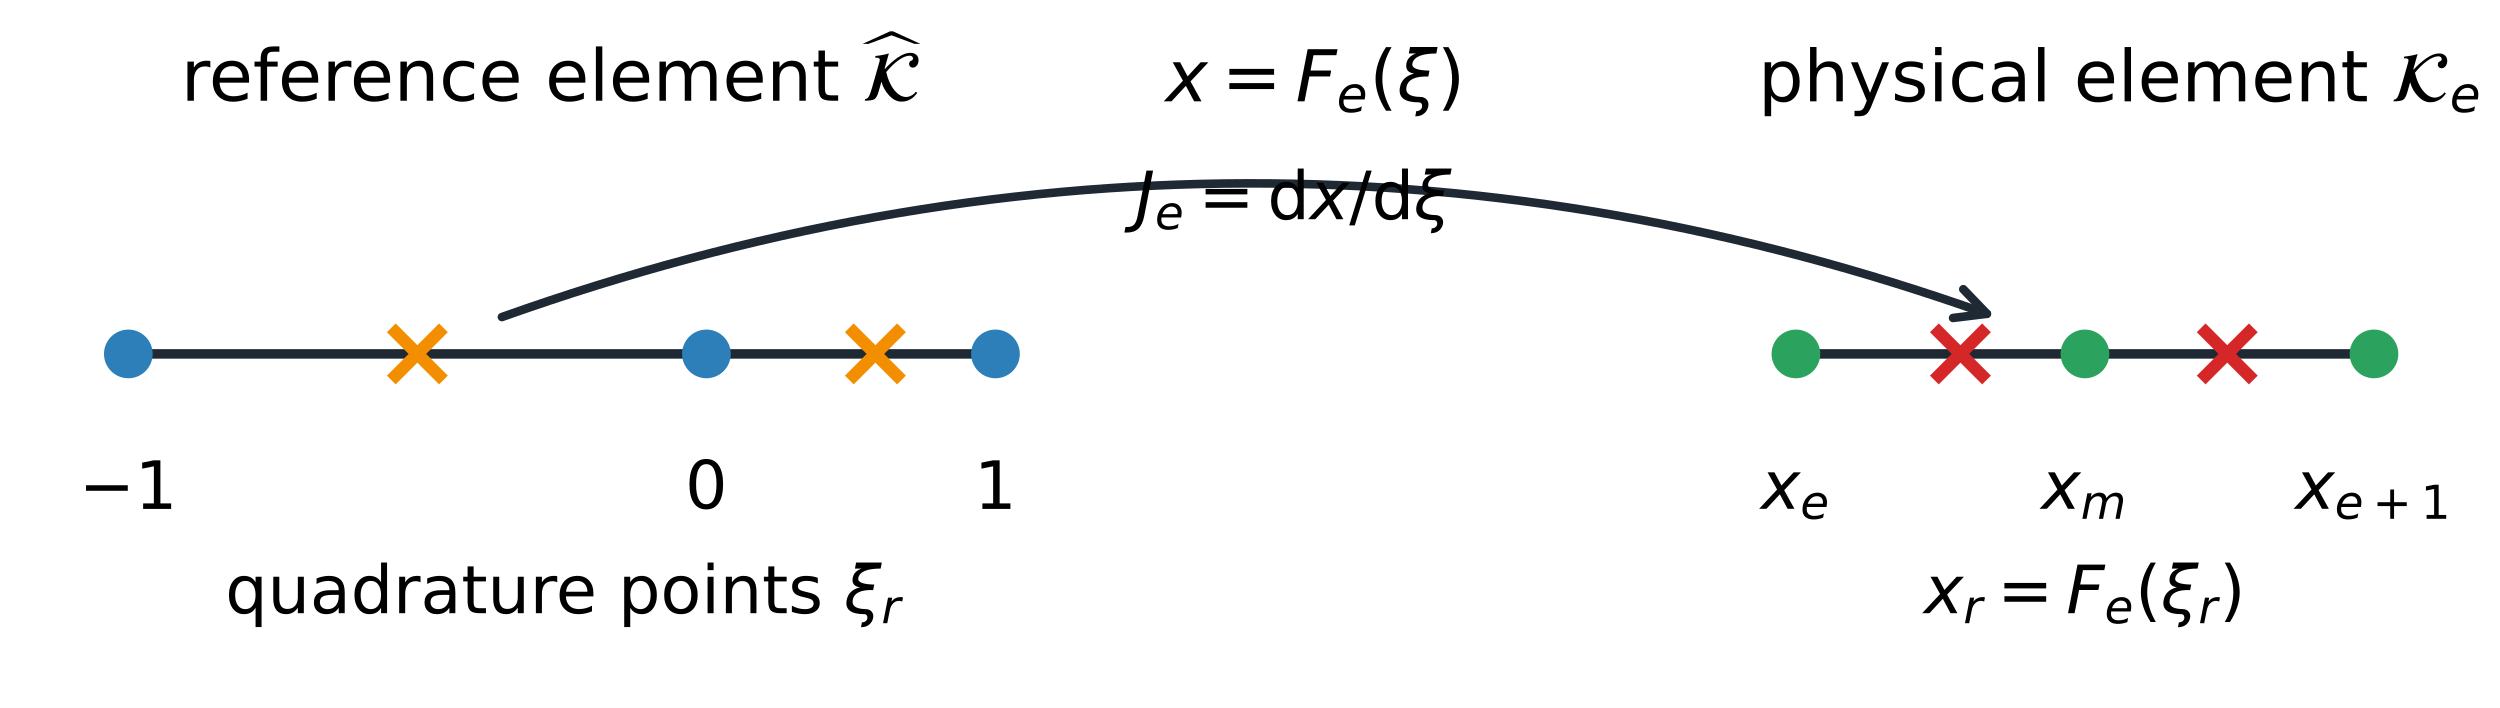
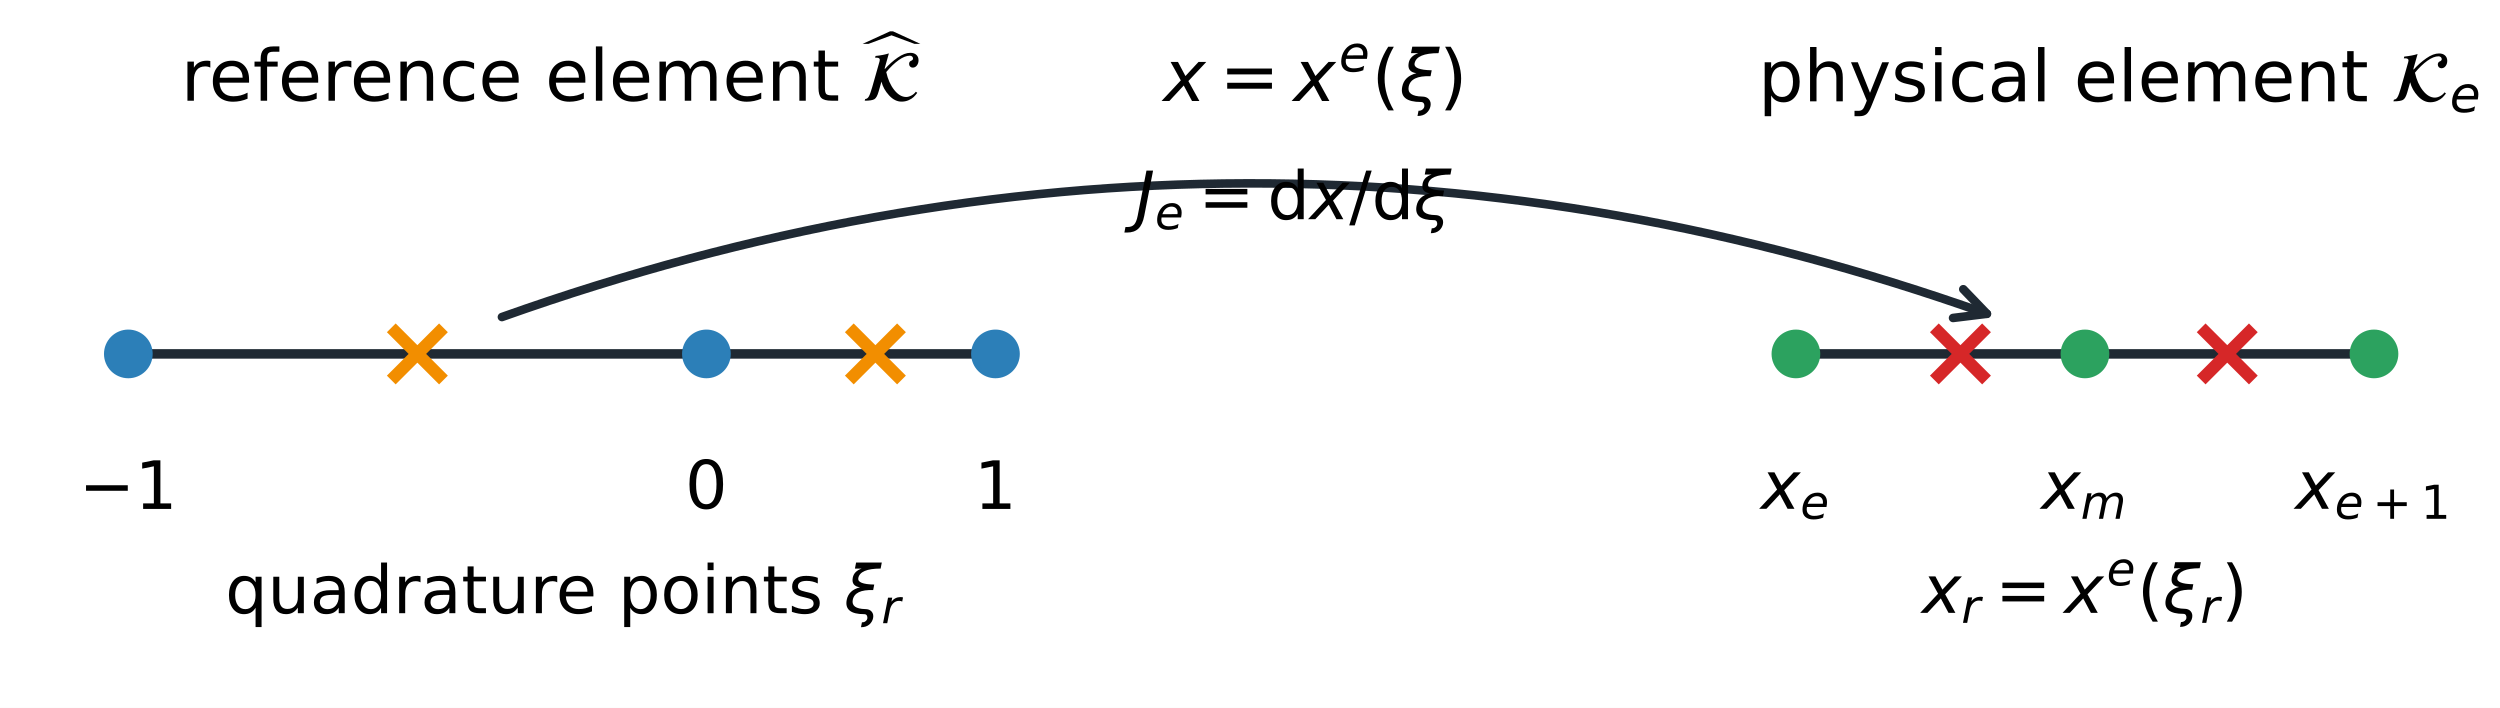
<svg xmlns="http://www.w3.org/2000/svg" xmlns:xlink="http://www.w3.org/1999/xlink" width="524.74pt" height="148.572pt" viewBox="0 0 524.74 148.572" version="1.1">
  <defs>
    <style type="text/css">*{stroke-linejoin: round; stroke-linecap: butt}</style>
  </defs>
  <g id="figure_1">
    <g id="patch_1">
      <path d="M 0 148.572 L 524.74 148.572 L 524.74 -0 L 0 -0 z " style="fill: #ffffff" />
    </g>
    <g id="axes_1">
      <g id="patch_2">
-         <path d="M 105.353 66.544 Q 262.145 10.768 417.041 65.869 " clip-path="url(#pc3cb03b34f)" style="fill: none; stroke: #1f2933; stroke-width: 1.8; stroke-linecap: round" />
-         <path d="M 412.084 60.709 L 417.041 65.869 L 409.939 66.738 " clip-path="url(#pc3cb03b34f)" style="fill: none; stroke: #1f2933; stroke-width: 1.8; stroke-linecap: round" />
+         <path d="M 105.353 66.544 Q 262.145 10.768 417.041 65.869 " clip-path="url(#p022a4a6846)" style="fill: none; stroke: #1f2933; stroke-width: 1.8; stroke-linecap: round" />
+         <path d="M 412.084 60.709 L 417.041 65.869 L 409.939 66.738 " clip-path="url(#p022a4a6846)" style="fill: none; stroke: #1f2933; stroke-width: 1.8; stroke-linecap: round" />
      </g>
      <g id="line2d_1">
-         <path d="M 26.935 74.286 L 208.944 74.286 " clip-path="url(#pc3cb03b34f)" style="fill: none; stroke: #1f2933; stroke-width: 2; stroke-linecap: square" />
+         <path d="M 26.935 74.286 L 208.944 74.286 " clip-path="url(#p022a4a6846)" style="fill: none; stroke: #1f2933; stroke-width: 2; stroke-linecap: square" />
      </g>
      <g id="line2d_2">
-         <path d="M 376.953 74.286 L 498.292 74.286 " clip-path="url(#pc3cb03b34f)" style="fill: none; stroke: #1f2933; stroke-width: 2; stroke-linecap: square" />
+         <path d="M 376.953 74.286 L 498.292 74.286 " clip-path="url(#p022a4a6846)" style="fill: none; stroke: #1f2933; stroke-width: 2; stroke-linecap: square" />
      </g>
      <g id="PathCollection_1">
        <defs>
-           <path id="m807d1a38dc" d="M 0 4.61 C 1.223 4.61 2.395 4.124 3.26 3.26 C 4.124 2.395 4.61 1.223 4.61 0 C 4.61 -1.223 4.124 -2.395 3.26 -3.26 C 2.395 -4.124 1.223 -4.61 0 -4.61 C -1.223 -4.61 -2.395 -4.124 -3.26 -3.26 C -4.124 -2.395 -4.61 -1.223 -4.61 0 C -4.61 1.223 -4.124 2.395 -3.26 3.26 C -2.395 4.124 -1.223 4.61 0 4.61 z " style="stroke: #2c7fb8" />
-         </defs>
-         <g clip-path="url(#pc3cb03b34f)">
-           <use xlink:href="#m807d1a38dc" x="26.935" y="74.286" style="fill: #2c7fb8; stroke: #2c7fb8" />
-           <use xlink:href="#m807d1a38dc" x="148.274" y="74.286" style="fill: #2c7fb8; stroke: #2c7fb8" />
-           <use xlink:href="#m807d1a38dc" x="208.944" y="74.286" style="fill: #2c7fb8; stroke: #2c7fb8" />
+           <path id="m9c59845170" d="M 0 4.61 C 1.223 4.61 2.395 4.124 3.26 3.26 C 4.124 2.395 4.61 1.223 4.61 0 C 4.61 -1.223 4.124 -2.395 3.26 -3.26 C 2.395 -4.124 1.223 -4.61 0 -4.61 C -1.223 -4.61 -2.395 -4.124 -3.26 -3.26 C -4.124 -2.395 -4.61 -1.223 -4.61 0 C -4.61 1.223 -4.124 2.395 -3.26 3.26 C -2.395 4.124 -1.223 4.61 0 4.61 z " style="stroke: #2c7fb8" />
+         </defs>
+         <g clip-path="url(#p022a4a6846)">
+           <use xlink:href="#m9c59845170" x="26.935" y="74.286" style="fill: #2c7fb8; stroke: #2c7fb8" />
+           <use xlink:href="#m9c59845170" x="148.274" y="74.286" style="fill: #2c7fb8; stroke: #2c7fb8" />
+           <use xlink:href="#m9c59845170" x="208.944" y="74.286" style="fill: #2c7fb8; stroke: #2c7fb8" />
        </g>
      </g>
      <g id="PathCollection_2">
        <defs>
-           <path id="mc624f4fd72" d="M 0 4.61 C 1.223 4.61 2.395 4.124 3.26 3.26 C 4.124 2.395 4.61 1.223 4.61 0 C 4.61 -1.223 4.124 -2.395 3.26 -3.26 C 2.395 -4.124 1.223 -4.61 0 -4.61 C -1.223 -4.61 -2.395 -4.124 -3.26 -3.26 C -4.124 -2.395 -4.61 -1.223 -4.61 0 C -4.61 1.223 -4.124 2.395 -3.26 3.26 C -2.395 4.124 -1.223 4.61 0 4.61 z " style="stroke: #2ca25f" />
-         </defs>
-         <g clip-path="url(#pc3cb03b34f)">
-           <use xlink:href="#mc624f4fd72" x="376.953" y="74.286" style="fill: #2ca25f; stroke: #2ca25f" />
-           <use xlink:href="#mc624f4fd72" x="437.623" y="74.286" style="fill: #2ca25f; stroke: #2ca25f" />
-           <use xlink:href="#mc624f4fd72" x="498.292" y="74.286" style="fill: #2ca25f; stroke: #2ca25f" />
+           <path id="m9f5144709e" d="M 0 4.61 C 1.223 4.61 2.395 4.124 3.26 3.26 C 4.124 2.395 4.61 1.223 4.61 0 C 4.61 -1.223 4.124 -2.395 3.26 -3.26 C 2.395 -4.124 1.223 -4.61 0 -4.61 C -1.223 -4.61 -2.395 -4.124 -3.26 -3.26 C -4.124 -2.395 -4.61 -1.223 -4.61 0 C -4.61 1.223 -4.124 2.395 -3.26 3.26 C -2.395 4.124 -1.223 4.61 0 4.61 z " style="stroke: #2ca25f" />
+         </defs>
+         <g clip-path="url(#p022a4a6846)">
+           <use xlink:href="#m9f5144709e" x="376.953" y="74.286" style="fill: #2ca25f; stroke: #2ca25f" />
+           <use xlink:href="#m9f5144709e" x="437.623" y="74.286" style="fill: #2ca25f; stroke: #2ca25f" />
+           <use xlink:href="#m9f5144709e" x="498.292" y="74.286" style="fill: #2ca25f; stroke: #2ca25f" />
        </g>
      </g>
      <g id="text_1">
        <g transform="translate(37.98082 21.2715) scale(0.15 -0.15)">
          <defs>
            <path id="DejaVuSans-55" d="M 2631 2963 Q 2534 3019 2420 3045 Q 2306 3072 2169 3072 Q 1681 3072 1420 2755 Q 1159 2438 1159 1844 L 1159 0 L 581 0 L 581 3500 L 1159 3500 L 1159 2956 Q 1341 3275 1631 3429 Q 1922 3584 2338 3584 Q 2397 3584 2469 3576 Q 2541 3569 2628 3553 L 2631 2963 z " transform="scale(0.015625)" />
            <path id="DejaVuSans-48" d="M 3597 1894 L 3597 1613 L 953 1613 Q 991 1019 1311 708 Q 1631 397 2203 397 Q 2534 397 2845 478 Q 3156 559 3463 722 L 3463 178 Q 3153 47 2828 -22 Q 2503 -91 2169 -91 Q 1331 -91 842 396 Q 353 884 353 1716 Q 353 2575 817 3079 Q 1281 3584 2069 3584 Q 2775 3584 3186 3129 Q 3597 2675 3597 1894 z M 3022 2063 Q 3016 2534 2758 2815 Q 2500 3097 2075 3097 Q 1594 3097 1305 2825 Q 1016 2553 972 2059 L 3022 2063 z " transform="scale(0.015625)" />
            <path id="DejaVuSans-49" d="M 2375 4863 L 2375 4384 L 1825 4384 Q 1516 4384 1395 4259 Q 1275 4134 1275 3809 L 1275 3500 L 2222 3500 L 2222 3053 L 1275 3053 L 1275 0 L 697 0 L 697 3053 L 147 3053 L 147 3500 L 697 3500 L 697 3744 Q 697 4328 969 4595 Q 1241 4863 1831 4863 L 2375 4863 z " transform="scale(0.015625)" />
            <path id="DejaVuSans-51" d="M 3513 2113 L 3513 0 L 2938 0 L 2938 2094 Q 2938 2591 2744 2837 Q 2550 3084 2163 3084 Q 1697 3084 1428 2787 Q 1159 2491 1159 1978 L 1159 0 L 581 0 L 581 3500 L 1159 3500 L 1159 2956 Q 1366 3272 1645 3428 Q 1925 3584 2291 3584 Q 2894 3584 3203 3211 Q 3513 2838 3513 2113 z " transform="scale(0.015625)" />
            <path id="DejaVuSans-46" d="M 3122 3366 L 3122 2828 Q 2878 2963 2633 3030 Q 2388 3097 2138 3097 Q 1578 3097 1268 2742 Q 959 2388 959 1747 Q 959 1106 1268 751 Q 1578 397 2138 397 Q 2388 397 2633 464 Q 2878 531 3122 666 L 3122 134 Q 2881 22 2623 -34 Q 2366 -91 2075 -91 Q 1284 -91 818 406 Q 353 903 353 1747 Q 353 2603 823 3093 Q 1294 3584 2113 3584 Q 2378 3584 2631 3529 Q 2884 3475 3122 3366 z " transform="scale(0.015625)" />
            <path id="DejaVuSans-3" transform="scale(0.015625)" />
            <path id="DejaVuSans-4f" d="M 603 4863 L 1178 4863 L 1178 0 L 603 0 L 603 4863 z " transform="scale(0.015625)" />
            <path id="DejaVuSans-50" d="M 3328 2828 Q 3544 3216 3844 3400 Q 4144 3584 4550 3584 Q 5097 3584 5394 3201 Q 5691 2819 5691 2113 L 5691 0 L 5113 0 L 5113 2094 Q 5113 2597 4934 2840 Q 4756 3084 4391 3084 Q 3944 3084 3684 2787 Q 3425 2491 3425 1978 L 3425 0 L 2847 0 L 2847 2094 Q 2847 2600 2669 2842 Q 2491 3084 2119 3084 Q 1678 3084 1418 2786 Q 1159 2488 1159 1978 L 1159 0 L 581 0 L 581 3500 L 1159 3500 L 1159 2956 Q 1356 3278 1631 3431 Q 1906 3584 2284 3584 Q 2666 3584 2933 3390 Q 3200 3197 3328 2828 z " transform="scale(0.015625)" />
            <path id="DejaVuSans-57" d="M 1172 4494 L 1172 3500 L 2356 3500 L 2356 3053 L 1172 3053 L 1172 1153 Q 1172 725 1289 603 Q 1406 481 1766 481 L 2356 481 L 2356 0 L 1766 0 Q 1100 0 847 248 Q 594 497 594 1153 L 594 3053 L 172 3053 L 172 3500 L 594 3500 L 594 4494 L 1172 4494 z " transform="scale(0.015625)" />
            <path id="STIXSizeTwoSym-Regular-12" d="M -1094 3610 L -1728 3610 L -4224 4538 L -6726 3610 L -7360 3610 L -4378 4973 L -4070 4973 L -1094 3610 z " transform="scale(0.015625)" />
            <path id="STIXNonUnicode-Italic-7d" d="M 1971 2874 L 2010 2854 Q 2528 3430 3142 3859 Q 3757 4288 4275 4288 Q 4621 4288 4816 4105 Q 5011 3923 5011 3622 Q 5011 3354 4864 3158 Q 4717 2963 4486 2963 Q 4346 2963 4256 3059 Q 4166 3155 4166 3290 Q 4166 3411 4220 3481 Q 4275 3552 4342 3574 Q 4410 3597 4464 3648 Q 4518 3699 4518 3782 Q 4518 3878 4441 3955 Q 4365 4032 4230 4032 Q 3789 4032 3232 3635 Q 2675 3238 2118 2566 Q 2336 1587 2835 960 Q 3334 333 3904 333 Q 4122 333 4371 464 Q 4621 595 4768 806 L 4896 704 Q 4723 474 4569 326 Q 4416 179 4128 48 Q 3840 -83 3488 -83 Q 2886 -83 2371 477 Q 1856 1037 1690 1709 L 1434 813 Q 1280 262 1049 131 Q 819 0 192 0 L 237 154 Q 429 154 557 374 Q 685 595 858 1197 L 1517 3514 Q 1542 3590 1542 3661 Q 1542 3853 1242 3853 Q 1171 3853 1126 3846 L 1158 4006 Q 1882 4083 2355 4237 L 1971 2874 z " transform="scale(0.015625)" />
          </defs>
          <use xlink:href="#DejaVuSans-55" transform="translate(0 0.890625)" />
          <use xlink:href="#DejaVuSans-48" transform="translate(39.11328 0.890625)" />
          <use xlink:href="#DejaVuSans-49" transform="translate(100.6367 0.890625)" />
          <use xlink:href="#DejaVuSans-48" transform="translate(135.8418 0.890625)" />
          <use xlink:href="#DejaVuSans-55" transform="translate(197.3652 0.890625)" />
          <use xlink:href="#DejaVuSans-48" transform="translate(236.4785 0.890625)" />
          <use xlink:href="#DejaVuSans-51" transform="translate(298.002 0.890625)" />
          <use xlink:href="#DejaVuSans-46" transform="translate(361.3809 0.890625)" />
          <use xlink:href="#DejaVuSans-48" transform="translate(416.3613 0.890625)" />
          <use xlink:href="#DejaVuSans-3" transform="translate(477.8848 0.890625)" />
          <use xlink:href="#DejaVuSans-48" transform="translate(509.6719 0.890625)" />
          <use xlink:href="#DejaVuSans-4f" transform="translate(571.1953 0.890625)" />
          <use xlink:href="#DejaVuSans-48" transform="translate(598.9785 0.890625)" />
          <use xlink:href="#DejaVuSans-50" transform="translate(660.502 0.890625)" />
          <use xlink:href="#DejaVuSans-48" transform="translate(757.9141 0.890625)" />
          <use xlink:href="#DejaVuSans-51" transform="translate(819.4375 0.890625)" />
          <use xlink:href="#DejaVuSans-57" transform="translate(882.8164 0.890625)" />
          <use xlink:href="#DejaVuSans-3" transform="translate(922.0254 0.890625)" />
          <use xlink:href="#STIXSizeTwoSym-Regular-12" transform="translate(1048.828 33.79688) scale(0.8263)" />
          <use xlink:href="#STIXNonUnicode-Italic-7d" transform="translate(953.8125 0.890625)" />
        </g>
      </g>
      <g id="text_2">
        <g transform="translate(369.0396 21.2715) scale(0.15 -0.15)">
          <defs>
            <path id="DejaVuSans-53" d="M 1159 525 L 1159 -1331 L 581 -1331 L 581 3500 L 1159 3500 L 1159 2969 Q 1341 3281 1617 3432 Q 1894 3584 2278 3584 Q 2916 3584 3314 3078 Q 3713 2572 3713 1747 Q 3713 922 3314 415 Q 2916 -91 2278 -91 Q 1894 -91 1617 61 Q 1341 213 1159 525 z M 3116 1747 Q 3116 2381 2855 2742 Q 2594 3103 2138 3103 Q 1681 3103 1420 2742 Q 1159 2381 1159 1747 Q 1159 1113 1420 752 Q 1681 391 2138 391 Q 2594 391 2855 752 Q 3116 1113 3116 1747 z " transform="scale(0.015625)" />
            <path id="DejaVuSans-4b" d="M 3513 2113 L 3513 0 L 2938 0 L 2938 2094 Q 2938 2591 2744 2837 Q 2550 3084 2163 3084 Q 1697 3084 1428 2787 Q 1159 2491 1159 1978 L 1159 0 L 581 0 L 581 4863 L 1159 4863 L 1159 2956 Q 1366 3272 1645 3428 Q 1925 3584 2291 3584 Q 2894 3584 3203 3211 Q 3513 2838 3513 2113 z " transform="scale(0.015625)" />
            <path id="DejaVuSans-5c" d="M 2059 -325 Q 1816 -950 1584 -1140 Q 1353 -1331 966 -1331 L 506 -1331 L 506 -850 L 844 -850 Q 1081 -850 1212 -737 Q 1344 -625 1503 -206 L 1606 56 L 191 3500 L 800 3500 L 1894 763 L 2988 3500 L 3597 3500 L 2059 -325 z " transform="scale(0.015625)" />
            <path id="DejaVuSans-56" d="M 2834 3397 L 2834 2853 Q 2591 2978 2328 3040 Q 2066 3103 1784 3103 Q 1356 3103 1142 2972 Q 928 2841 928 2578 Q 928 2378 1081 2264 Q 1234 2150 1697 2047 L 1894 2003 Q 2506 1872 2764 1633 Q 3022 1394 3022 966 Q 3022 478 2636 193 Q 2250 -91 1575 -91 Q 1294 -91 989 -36 Q 684 19 347 128 L 347 722 Q 666 556 975 473 Q 1284 391 1588 391 Q 1994 391 2212 530 Q 2431 669 2431 922 Q 2431 1156 2273 1281 Q 2116 1406 1581 1522 L 1381 1569 Q 847 1681 609 1914 Q 372 2147 372 2553 Q 372 3047 722 3315 Q 1072 3584 1716 3584 Q 2034 3584 2315 3537 Q 2597 3491 2834 3397 z " transform="scale(0.015625)" />
            <path id="DejaVuSans-4c" d="M 603 3500 L 1178 3500 L 1178 0 L 603 0 L 603 3500 z M 603 4863 L 1178 4863 L 1178 4134 L 603 4134 L 603 4863 z " transform="scale(0.015625)" />
            <path id="DejaVuSans-44" d="M 2194 1759 Q 1497 1759 1228 1600 Q 959 1441 959 1056 Q 959 750 1161 570 Q 1363 391 1709 391 Q 2188 391 2477 730 Q 2766 1069 2766 1631 L 2766 1759 L 2194 1759 z M 3341 1997 L 3341 0 L 2766 0 L 2766 531 Q 2569 213 2275 61 Q 1981 -91 1556 -91 Q 1019 -91 701 211 Q 384 513 384 1019 Q 384 1609 779 1909 Q 1175 2209 1959 2209 L 2766 2209 L 2766 2266 Q 2766 2663 2505 2880 Q 2244 3097 1772 3097 Q 1472 3097 1187 3025 Q 903 2953 641 2809 L 641 3341 Q 956 3463 1253 3523 Q 1550 3584 1831 3584 Q 2591 3584 2966 3190 Q 3341 2797 3341 1997 z " transform="scale(0.015625)" />
            <path id="DejaVuSans-Oblique-48" d="M 3078 2063 Q 3088 2113 3092 2166 Q 3097 2219 3097 2272 Q 3097 2653 2873 2875 Q 2650 3097 2266 3097 Q 1838 3097 1509 2826 Q 1181 2556 1013 2059 L 3078 2063 z M 3578 1613 L 903 1613 Q 884 1494 878 1425 Q 872 1356 872 1306 Q 872 872 1139 634 Q 1406 397 1894 397 Q 2269 397 2603 481 Q 2938 566 3225 728 L 3116 159 Q 2806 34 2476 -28 Q 2147 -91 1806 -91 Q 1078 -91 686 257 Q 294 606 294 1247 Q 294 1794 489 2264 Q 684 2734 1063 3103 Q 1306 3334 1642 3459 Q 1978 3584 2356 3584 Q 2950 3584 3301 3228 Q 3653 2872 3653 2272 Q 3653 2128 3634 1964 Q 3616 1800 3578 1613 z " transform="scale(0.015625)" />
          </defs>
          <use xlink:href="#DejaVuSans-53" transform="translate(0 0.015625)" />
          <use xlink:href="#DejaVuSans-4b" transform="translate(63.47656 0.015625)" />
          <use xlink:href="#DejaVuSans-5c" transform="translate(126.8555 0.015625)" />
          <use xlink:href="#DejaVuSans-56" transform="translate(186.0352 0.015625)" />
          <use xlink:href="#DejaVuSans-4c" transform="translate(238.1348 0.015625)" />
          <use xlink:href="#DejaVuSans-46" transform="translate(265.918 0.015625)" />
          <use xlink:href="#DejaVuSans-44" transform="translate(320.8984 0.015625)" />
          <use xlink:href="#DejaVuSans-4f" transform="translate(382.1777 0.015625)" />
          <use xlink:href="#DejaVuSans-3" transform="translate(409.9609 0.015625)" />
          <use xlink:href="#DejaVuSans-48" transform="translate(441.748 0.015625)" />
          <use xlink:href="#DejaVuSans-4f" transform="translate(503.2715 0.015625)" />
          <use xlink:href="#DejaVuSans-48" transform="translate(531.0547 0.015625)" />
          <use xlink:href="#DejaVuSans-50" transform="translate(592.5781 0.015625)" />
          <use xlink:href="#DejaVuSans-48" transform="translate(689.9902 0.015625)" />
          <use xlink:href="#DejaVuSans-51" transform="translate(751.5137 0.015625)" />
          <use xlink:href="#DejaVuSans-57" transform="translate(814.8926 0.015625)" />
          <use xlink:href="#DejaVuSans-3" transform="translate(854.1016 0.015625)" />
          <use xlink:href="#STIXNonUnicode-Italic-7d" transform="translate(885.8887 0.015625)" />
          <use xlink:href="#DejaVuSans-Oblique-48" transform="translate(967.7456 -14.98433) scale(0.7)" />
        </g>
      </g>
      <g id="text_3">
-         <g transform="translate(244.6475 21.2715) scale(0.15 -0.15)">
+         <g transform="translate(244.1975 21.2715) scale(0.15 -0.15)">
          <defs>
            <path id="DejaVuSans-Oblique-5b" d="M 3841 3500 L 2234 1784 L 3219 0 L 2559 0 L 1819 1388 L 531 0 L -166 0 L 1556 1844 L 641 3500 L 1300 3500 L 1972 2234 L 3144 3500 L 3841 3500 z " transform="scale(0.015625)" />
            <path id="DejaVuSans-20" d="M 678 2906 L 4684 2906 L 4684 2381 L 678 2381 L 678 2906 z M 678 1631 L 4684 1631 L 4684 1100 L 678 1100 L 678 1631 z " transform="scale(0.015625)" />
-             <path id="DejaVuSans-Oblique-29" d="M 1081 4666 L 3756 4666 L 3653 4134 L 1606 4134 L 1338 2759 L 3188 2759 L 3084 2228 L 1234 2228 L 800 0 L 172 0 L 1081 4666 z " transform="scale(0.015625)" />
            <path id="DejaVuSans-b" d="M 1984 4856 Q 1566 4138 1362 3434 Q 1159 2731 1159 2009 Q 1159 1288 1364 580 Q 1569 -128 1984 -844 L 1484 -844 Q 1016 -109 783 600 Q 550 1309 550 2009 Q 550 2706 781 3412 Q 1013 4119 1484 4856 L 1984 4856 z " transform="scale(0.015625)" />
            <path id="DejaVuSans-Oblique-352" d="M 2016 397 Q 2428 394 2628 159 Q 2844 -88 2772 -463 Q 2700 -822 2422 -1072 Q 2119 -1344 1609 -1344 Q 1656 -1109 1700 -872 Q 1913 -888 2072 -750 Q 2194 -641 2216 -525 Q 2247 -359 2175 -222 Q 2100 -91 1922 -91 Q -25 -91 241 1275 Q 422 2213 1516 2488 Q 663 2600 822 3413 Q 941 4028 1678 4284 L 1028 4284 L 1141 4863 L 3606 4863 L 3494 4284 Q 1528 4284 1350 3375 Q 1234 2778 2881 2750 L 2778 2219 Q 1009 2288 819 1275 Q 659 428 2016 397 z " transform="scale(0.015625)" />
            <path id="DejaVuSans-c" d="M 513 4856 L 1013 4856 Q 1481 4119 1714 3412 Q 1947 2706 1947 2009 Q 1947 1309 1714 600 Q 1481 -109 1013 -844 L 513 -844 Q 928 -128 1133 580 Q 1338 1288 1338 2009 Q 1338 2731 1133 3434 Q 928 4138 513 4856 z " transform="scale(0.015625)" />
          </defs>
-           <use xlink:href="#DejaVuSans-Oblique-5b" transform="translate(0 0.015625)" />
-           <use xlink:href="#DejaVuSans-20" transform="translate(78.66211 0.015625)" />
-           <use xlink:href="#DejaVuSans-Oblique-29" transform="translate(181.9336 0.015625)" />
-           <use xlink:href="#DejaVuSans-Oblique-48" transform="translate(239.4531 -14.98433) scale(0.7)" />
-           <use xlink:href="#DejaVuSans-b" transform="translate(285.2539 0.015625)" />
-           <use xlink:href="#DejaVuSans-Oblique-352" transform="translate(324.2676 0.015625)" />
-           <use xlink:href="#DejaVuSans-c" transform="translate(380.0293 0.015625)" />
+           <use xlink:href="#DejaVuSans-Oblique-5b" transform="translate(0 0.5)" />
+           <use xlink:href="#DejaVuSans-20" transform="translate(78.66211 0.5)" />
+           <use xlink:href="#DejaVuSans-Oblique-5b" transform="translate(181.9336 0.5)" />
+           <use xlink:href="#DejaVuSans-Oblique-48" transform="translate(245.5794 41.8) scale(0.7)" />
+           <use xlink:href="#DejaVuSans-b" transform="translate(291.3802 0.5)" />
+           <use xlink:href="#DejaVuSans-Oblique-352" transform="translate(330.3939 0.5)" />
+           <use xlink:href="#DejaVuSans-c" transform="translate(386.1556 0.5)" />
        </g>
      </g>
      <g id="text_4">
        <g transform="translate(238.3006 46.0116) scale(0.14 -0.14)">
          <defs>
            <path id="DejaVuSans-Oblique-2d" d="M 1069 4666 L 1703 4666 L 856 325 Q 691 -522 298 -901 Q -94 -1281 -800 -1281 L -1050 -1281 L -947 -750 L -750 -750 Q -328 -750 -109 -509 Q 109 -269 225 325 L 1069 4666 z " transform="scale(0.015625)" />
            <path id="DejaVuSans-47" d="M 2906 2969 L 2906 4863 L 3481 4863 L 3481 0 L 2906 0 L 2906 525 Q 2725 213 2448 61 Q 2172 -91 1784 -91 Q 1150 -91 751 415 Q 353 922 353 1747 Q 353 2572 751 3078 Q 1150 3584 1784 3584 Q 2172 3584 2448 3432 Q 2725 3281 2906 2969 z M 947 1747 Q 947 1113 1208 752 Q 1469 391 1925 391 Q 2381 391 2643 752 Q 2906 1113 2906 1747 Q 2906 2381 2643 2742 Q 2381 3103 1925 3103 Q 1469 3103 1208 2742 Q 947 2381 947 1747 z " transform="scale(0.015625)" />
            <path id="DejaVuSans-12" d="M 1625 4666 L 2156 4666 L 531 -594 L 0 -594 L 1625 4666 z " transform="scale(0.015625)" />
          </defs>
          <use xlink:href="#DejaVuSans-Oblique-2d" transform="translate(0 0.015625)" />
          <use xlink:href="#DejaVuSans-Oblique-48" transform="translate(29.49219 -14.98433) scale(0.7)" />
          <use xlink:href="#DejaVuSans-20" transform="translate(94.77539 0.015625)" />
          <use xlink:href="#DejaVuSans-47" transform="translate(198.0469 0.015625)" />
          <use xlink:href="#DejaVuSans-Oblique-5b" transform="translate(261.5234 0.015625)" />
          <use xlink:href="#DejaVuSans-12" transform="translate(320.7031 0.015625)" />
          <use xlink:href="#DejaVuSans-47" transform="translate(354.3945 0.015625)" />
          <use xlink:href="#DejaVuSans-Oblique-352" transform="translate(417.8711 0.015625)" />
        </g>
      </g>
      <g id="text_5">
        <g transform="translate(16.57455 106.8354) scale(0.14 -0.14)">
          <defs>
            <path id="DejaVuSans-c9c" d="M 678 2272 L 4684 2272 L 4684 1741 L 678 1741 L 678 2272 z " transform="scale(0.015625)" />
            <path id="DejaVuSans-14" d="M 794 531 L 1825 531 L 1825 4091 L 703 3866 L 703 4441 L 1819 4666 L 2450 4666 L 2450 531 L 3481 531 L 3481 0 L 794 0 L 794 531 z " transform="scale(0.015625)" />
          </defs>
          <use xlink:href="#DejaVuSans-c9c" transform="translate(0 0.09375)" />
          <use xlink:href="#DejaVuSans-14" transform="translate(83.78906 0.09375)" />
        </g>
      </g>
      <g id="text_6">
        <g transform="translate(143.7942 106.8354) scale(0.14 -0.14)">
          <defs>
            <path id="DejaVuSans-13" d="M 2034 4250 Q 1547 4250 1301 3770 Q 1056 3291 1056 2328 Q 1056 1369 1301 889 Q 1547 409 2034 409 Q 2525 409 2770 889 Q 3016 1369 3016 2328 Q 3016 3291 2770 3770 Q 2525 4250 2034 4250 z M 2034 4750 Q 2819 4750 3233 4129 Q 3647 3509 3647 2328 Q 3647 1150 3233 529 Q 2819 -91 2034 -91 Q 1250 -91 836 529 Q 422 1150 422 2328 Q 422 3509 836 4129 Q 1250 4750 2034 4750 z " transform="scale(0.015625)" />
          </defs>
          <use xlink:href="#DejaVuSans-13" transform="translate(0 0.78125)" />
        </g>
      </g>
      <g id="text_7">
        <g transform="translate(204.464 106.8354) scale(0.14 -0.14)">
          <use xlink:href="#DejaVuSans-14" transform="translate(0 0.09375)" />
        </g>
      </g>
      <g id="text_8">
        <g transform="translate(369.6027 106.8354) scale(0.14 -0.14)">
          <use xlink:href="#DejaVuSans-Oblique-5b" transform="translate(0 0.3125)" />
          <use xlink:href="#DejaVuSans-Oblique-48" transform="translate(59.17969 -14.68745) scale(0.7)" />
        </g>
      </g>
      <g id="text_9">
        <g transform="translate(481.7724 106.8354) scale(0.14 -0.14)">
          <defs>
            <path id="DejaVuSans-e" d="M 2944 4013 L 2944 2272 L 4684 2272 L 4684 1741 L 2944 1741 L 2944 0 L 2419 0 L 2419 1741 L 678 1741 L 678 2272 L 2419 2272 L 2419 4013 L 2944 4013 z " transform="scale(0.015625)" />
          </defs>
          <use xlink:href="#DejaVuSans-Oblique-5b" transform="translate(0 0.3125)" />
          <use xlink:href="#DejaVuSans-Oblique-48" transform="translate(59.17969 -14.68745) scale(0.7)" />
          <use xlink:href="#DejaVuSans-e" transform="translate(115.8838 -14.68745) scale(0.7)" />
          <use xlink:href="#DejaVuSans-14" transform="translate(188.1738 -14.68745) scale(0.7)" />
        </g>
      </g>
      <g id="text_10">
        <g transform="translate(428.4525 106.8354) scale(0.14 -0.14)">
          <defs>
            <path id="DejaVuSans-Oblique-50" d="M 5747 2113 L 5338 0 L 4763 0 L 5166 2094 Q 5191 2228 5203 2325 Q 5216 2422 5216 2491 Q 5216 2772 5059 2928 Q 4903 3084 4622 3084 Q 4203 3084 3875 2770 Q 3547 2456 3450 1953 L 3066 0 L 2491 0 L 2900 2094 Q 2925 2209 2937 2307 Q 2950 2406 2950 2484 Q 2950 2769 2794 2926 Q 2638 3084 2363 3084 Q 1938 3084 1609 2770 Q 1281 2456 1184 1953 L 800 0 L 225 0 L 909 3500 L 1484 3500 L 1375 2956 Q 1609 3263 1923 3423 Q 2238 3584 2597 3584 Q 2978 3584 3223 3384 Q 3469 3184 3519 2828 Q 3781 3197 4126 3390 Q 4472 3584 4856 3584 Q 5306 3584 5551 3325 Q 5797 3066 5797 2591 Q 5797 2488 5784 2364 Q 5772 2241 5747 2113 z " transform="scale(0.015625)" />
          </defs>
          <use xlink:href="#DejaVuSans-Oblique-5b" transform="translate(0 0.3125)" />
          <use xlink:href="#DejaVuSans-Oblique-50" transform="translate(59.17969 -14.68745) scale(0.7)" />
        </g>
      </g>
      <g id="text_11">
        <g transform="translate(47.28596 128.7142) scale(0.14 -0.14)">
          <defs>
            <path id="DejaVuSans-54" d="M 947 1747 Q 947 1113 1208 752 Q 1469 391 1925 391 Q 2381 391 2643 752 Q 2906 1113 2906 1747 Q 2906 2381 2643 2742 Q 2381 3103 1925 3103 Q 1469 3103 1208 2742 Q 947 2381 947 1747 z M 2906 525 Q 2725 213 2448 61 Q 2172 -91 1784 -91 Q 1150 -91 751 415 Q 353 922 353 1747 Q 353 2572 751 3078 Q 1150 3584 1784 3584 Q 2172 3584 2448 3432 Q 2725 3281 2906 2969 L 2906 3500 L 3481 3500 L 3481 -1331 L 2906 -1331 L 2906 525 z " transform="scale(0.015625)" />
            <path id="DejaVuSans-58" d="M 544 1381 L 544 3500 L 1119 3500 L 1119 1403 Q 1119 906 1312 657 Q 1506 409 1894 409 Q 2359 409 2629 706 Q 2900 1003 2900 1516 L 2900 3500 L 3475 3500 L 3475 0 L 2900 0 L 2900 538 Q 2691 219 2414 64 Q 2138 -91 1772 -91 Q 1169 -91 856 284 Q 544 659 544 1381 z M 1991 3584 L 1991 3584 z " transform="scale(0.015625)" />
            <path id="DejaVuSans-52" d="M 1959 3097 Q 1497 3097 1228 2736 Q 959 2375 959 1747 Q 959 1119 1226 758 Q 1494 397 1959 397 Q 2419 397 2687 759 Q 2956 1122 2956 1747 Q 2956 2369 2687 2733 Q 2419 3097 1959 3097 z M 1959 3584 Q 2709 3584 3137 3096 Q 3566 2609 3566 1747 Q 3566 888 3137 398 Q 2709 -91 1959 -91 Q 1206 -91 779 398 Q 353 888 353 1747 Q 353 2609 779 3096 Q 1206 3584 1959 3584 z " transform="scale(0.015625)" />
            <path id="DejaVuSans-Oblique-55" d="M 2853 2969 Q 2766 3016 2653 3041 Q 2541 3066 2413 3066 Q 1953 3066 1609 2717 Q 1266 2369 1153 1784 L 800 0 L 225 0 L 909 3500 L 1484 3500 L 1375 2956 Q 1603 3259 1920 3421 Q 2238 3584 2597 3584 Q 2691 3584 2781 3573 Q 2872 3563 2963 3538 L 2853 2969 z " transform="scale(0.015625)" />
          </defs>
          <use xlink:href="#DejaVuSans-54" transform="translate(0 0.015625)" />
          <use xlink:href="#DejaVuSans-58" transform="translate(63.47656 0.015625)" />
          <use xlink:href="#DejaVuSans-44" transform="translate(126.8555 0.015625)" />
          <use xlink:href="#DejaVuSans-47" transform="translate(188.1348 0.015625)" />
          <use xlink:href="#DejaVuSans-55" transform="translate(251.6113 0.015625)" />
          <use xlink:href="#DejaVuSans-44" transform="translate(292.7246 0.015625)" />
          <use xlink:href="#DejaVuSans-57" transform="translate(354.0039 0.015625)" />
          <use xlink:href="#DejaVuSans-58" transform="translate(393.2129 0.015625)" />
          <use xlink:href="#DejaVuSans-55" transform="translate(456.5918 0.015625)" />
          <use xlink:href="#DejaVuSans-48" transform="translate(495.7051 0.015625)" />
          <use xlink:href="#DejaVuSans-3" transform="translate(557.2285 0.015625)" />
          <use xlink:href="#DejaVuSans-53" transform="translate(589.0156 0.015625)" />
          <use xlink:href="#DejaVuSans-52" transform="translate(652.4922 0.015625)" />
          <use xlink:href="#DejaVuSans-4c" transform="translate(713.6738 0.015625)" />
          <use xlink:href="#DejaVuSans-51" transform="translate(741.457 0.015625)" />
          <use xlink:href="#DejaVuSans-57" transform="translate(804.8359 0.015625)" />
          <use xlink:href="#DejaVuSans-56" transform="translate(844.0449 0.015625)" />
          <use xlink:href="#DejaVuSans-3" transform="translate(896.1445 0.015625)" />
          <use xlink:href="#DejaVuSans-Oblique-352" transform="translate(927.9316 0.015625)" />
          <use xlink:href="#DejaVuSans-Oblique-55" transform="translate(983.6934 -14.98433) scale(0.7)" />
        </g>
      </g>
      <g id="text_12">
-         <g transform="translate(403.8125 128.7142) scale(0.14 -0.14)">
-           <use xlink:href="#DejaVuSans-Oblique-5b" transform="translate(0 0.015625)" />
-           <use xlink:href="#DejaVuSans-Oblique-55" transform="translate(59.17969 -14.98433) scale(0.7)" />
-           <use xlink:href="#DejaVuSans-20" transform="translate(110.1758 0.015625)" />
-           <use xlink:href="#DejaVuSans-Oblique-29" transform="translate(213.4473 0.015625)" />
-           <use xlink:href="#DejaVuSans-Oblique-48" transform="translate(270.9668 -14.98433) scale(0.7)" />
-           <use xlink:href="#DejaVuSans-b" transform="translate(316.7676 0.015625)" />
-           <use xlink:href="#DejaVuSans-Oblique-352" transform="translate(355.7812 0.015625)" />
-           <use xlink:href="#DejaVuSans-Oblique-55" transform="translate(411.543 -14.98433) scale(0.7)" />
-           <use xlink:href="#DejaVuSans-c" transform="translate(443.0566 0.015625)" />
+         <g transform="translate(403.3925 128.7142) scale(0.14 -0.14)">
+           <use xlink:href="#DejaVuSans-Oblique-5b" transform="translate(0 0.5)" />
+           <use xlink:href="#DejaVuSans-Oblique-55" transform="translate(59.17969 -14.49995) scale(0.7)" />
+           <use xlink:href="#DejaVuSans-20" transform="translate(110.1758 0.5)" />
+           <use xlink:href="#DejaVuSans-Oblique-5b" transform="translate(213.4473 0.5)" />
+           <use xlink:href="#DejaVuSans-Oblique-48" transform="translate(277.0931 41.8) scale(0.7)" />
+           <use xlink:href="#DejaVuSans-b" transform="translate(322.8939 0.5)" />
+           <use xlink:href="#DejaVuSans-Oblique-352" transform="translate(361.9076 0.5)" />
+           <use xlink:href="#DejaVuSans-Oblique-55" transform="translate(417.6693 -14.49995) scale(0.7)" />
+           <use xlink:href="#DejaVuSans-c" transform="translate(449.1829 0.5)" />
        </g>
      </g>
      <g id="PathCollection_3">
        <defs>
-           <path id="m40cdb33899" d="M -5.477 5.477 L 5.477 -5.477 M -5.477 -5.477 L 5.477 5.477 " style="stroke: #f28e00; stroke-width: 2.6" />
-         </defs>
-         <g clip-path="url(#pc3cb03b34f)">
-           <use xlink:href="#m40cdb33899" x="87.604" y="74.286" style="fill: #f28e00; stroke: #f28e00; stroke-width: 2.6" />
-           <use xlink:href="#m40cdb33899" x="183.743" y="74.286" style="fill: #f28e00; stroke: #f28e00; stroke-width: 2.6" />
+           <path id="m6f8ce72b23" d="M -5.477 5.477 L 5.477 -5.477 M -5.477 -5.477 L 5.477 5.477 " style="stroke: #f28e00; stroke-width: 2.6" />
+         </defs>
+         <g clip-path="url(#p022a4a6846)">
+           <use xlink:href="#m6f8ce72b23" x="87.604" y="74.286" style="fill: #f28e00; stroke: #f28e00; stroke-width: 2.6" />
+           <use xlink:href="#m6f8ce72b23" x="183.743" y="74.286" style="fill: #f28e00; stroke: #f28e00; stroke-width: 2.6" />
        </g>
      </g>
      <g id="PathCollection_4">
        <defs>
-           <path id="me4fb227192" d="M -5.477 5.477 L 5.477 -5.477 M -5.477 -5.477 L 5.477 5.477 " style="stroke: #d62728; stroke-width: 2.6" />
-         </defs>
-         <g clip-path="url(#pc3cb03b34f)">
-           <use xlink:href="#me4fb227192" x="411.488" y="74.286" style="fill: #d62728; stroke: #d62728; stroke-width: 2.6" />
-           <use xlink:href="#me4fb227192" x="467.491" y="74.286" style="fill: #d62728; stroke: #d62728; stroke-width: 2.6" />
+           <path id="mf574606850" d="M -5.477 5.477 L 5.477 -5.477 M -5.477 -5.477 L 5.477 5.477 " style="stroke: #d62728; stroke-width: 2.6" />
+         </defs>
+         <g clip-path="url(#p022a4a6846)">
+           <use xlink:href="#mf574606850" x="411.488" y="74.286" style="fill: #d62728; stroke: #d62728; stroke-width: 2.6" />
+           <use xlink:href="#mf574606850" x="467.491" y="74.286" style="fill: #d62728; stroke: #d62728; stroke-width: 2.6" />
        </g>
      </g>
    </g>
  </g>
  <defs>
-     <clipPath id="pc3cb03b34f">
+     <clipPath id="p022a4a6846">
      <rect x="3.6" y="3.6" width="513.36" height="141.372" />
    </clipPath>
  </defs>
</svg>
